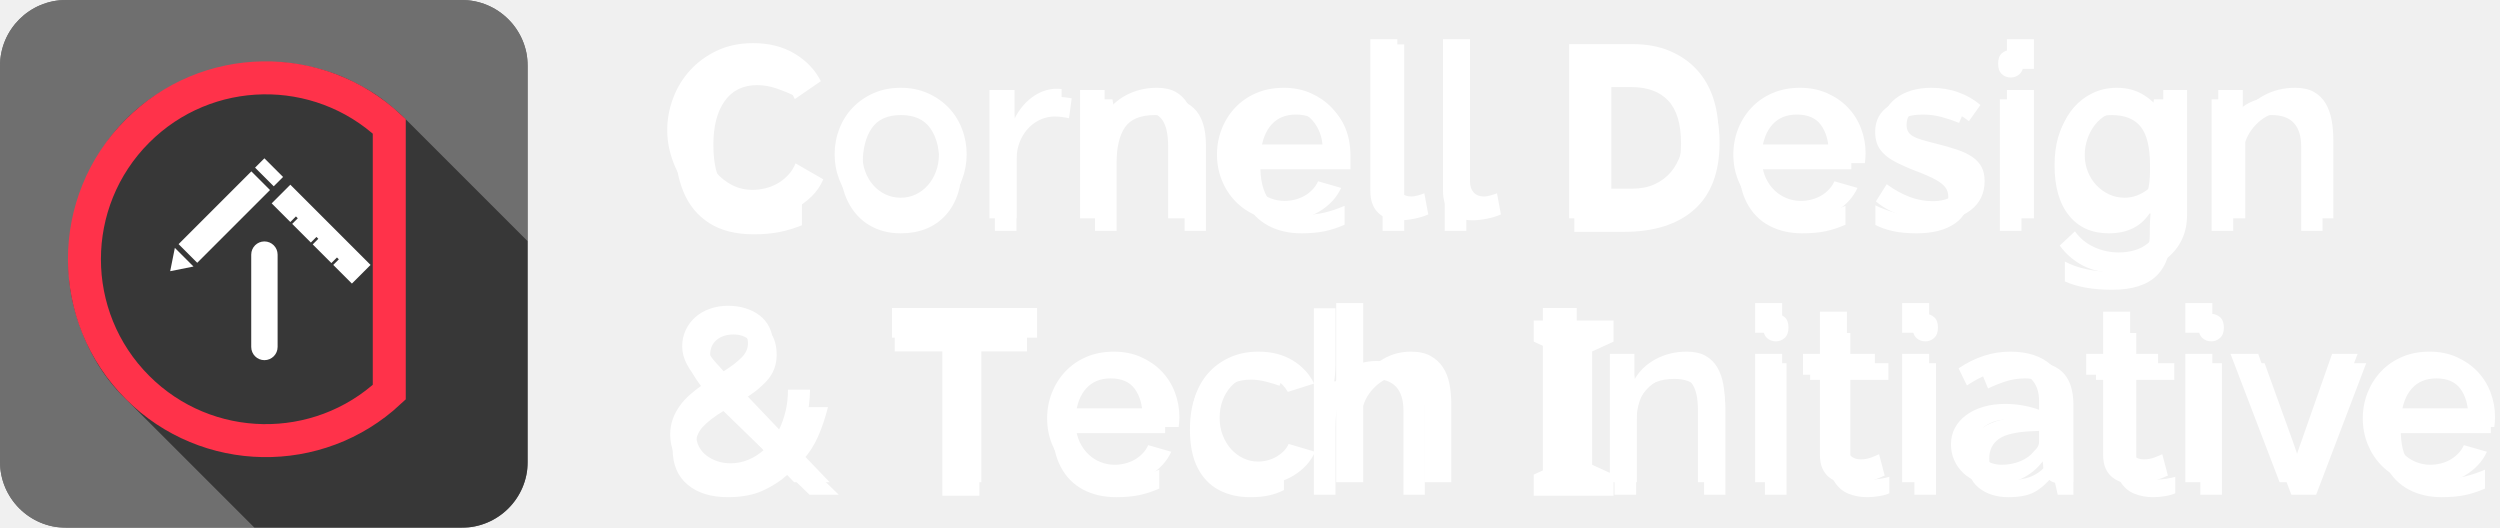
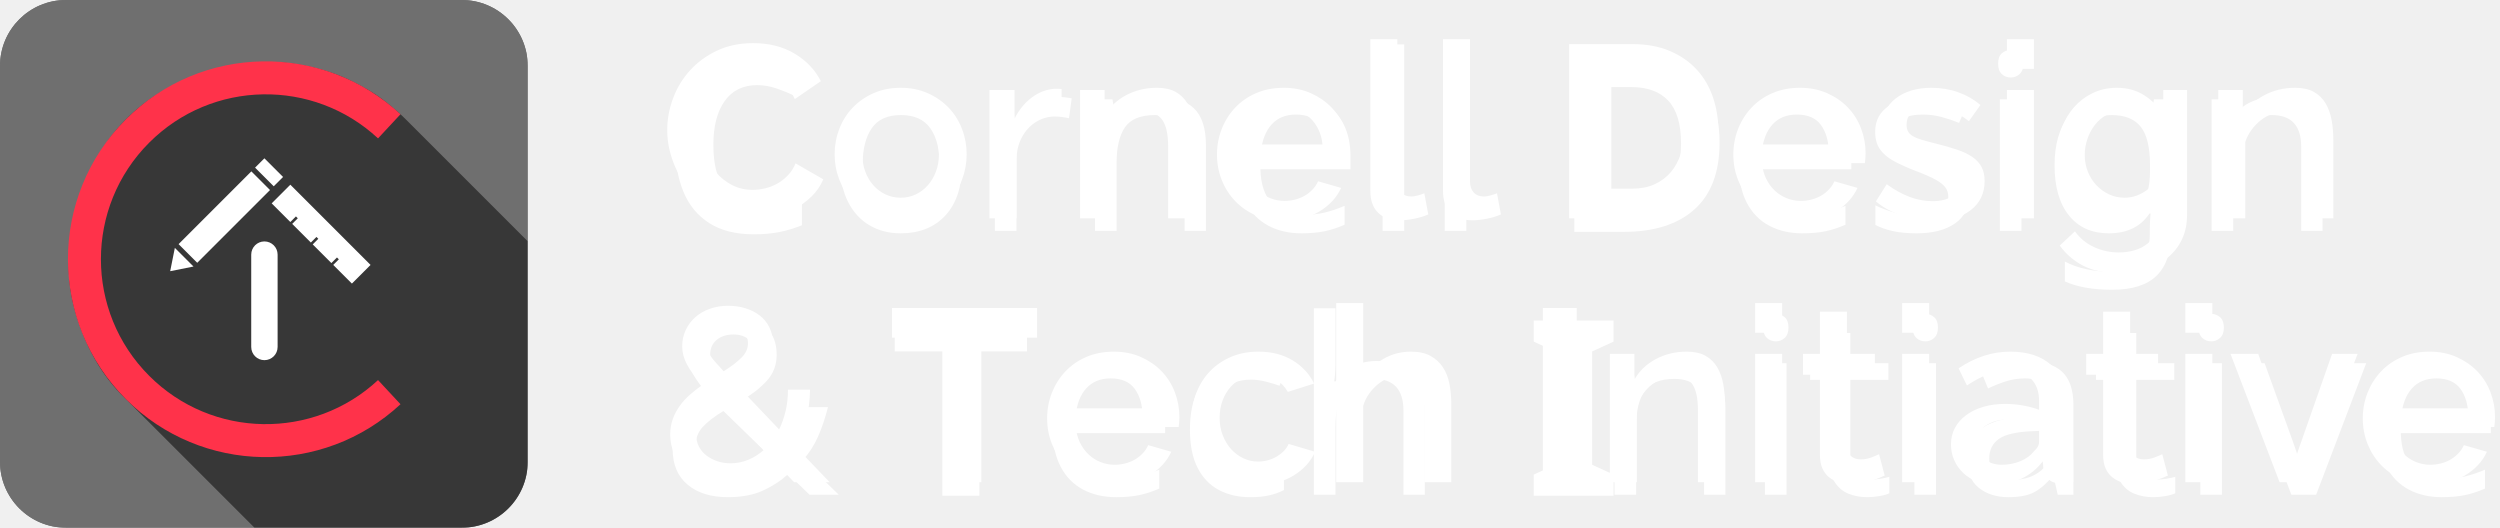
<svg xmlns="http://www.w3.org/2000/svg" xmlns:xlink="http://www.w3.org/1999/xlink" width="3790px" height="800px" viewBox="0 0 3790 800" version="1.1">
  <defs>
    <rect id="path-1" x="0" y="0" width="800" height="800" rx="100" />
  </defs>
  <g id="Wordmark-Light-Text-No-Padding" stroke="none" stroke-width="1" fill="none" fill-rule="evenodd">
    <g id="Logo-Text---Light" transform="translate(1000, 0)" fill="#FFFFFF">
      <text id="Text-Label" font-family="Raleway-Bold, Raleway" font-size="372" font-weight="bold" line-spacing="400" letter-spacing="-1.782">
        <tspan x="1.86" y="351.487">C</tspan>
        <tspan x="253.41" y="350" font-family="Raleway-SemiBold, Raleway" font-weight="500" letter-spacing="-1.842">ornell </tspan>
        <tspan x="1353.168" y="351.487" letter-spacing="-1.842">D</tspan>
        <tspan x="1615.818" y="350" font-family="Raleway-SemiBold, Raleway" font-weight="500" letter-spacing="-1.842">esign</tspan>
        <tspan x="0" y="750" font-family="Raleway-SemiBold, Raleway" font-weight="500" letter-spacing="-1.842">&amp; </tspan>
        <tspan x="348.972" y="751.487" letter-spacing="-1.842">T</tspan>
        <tspan x="575.538" y="750" font-family="Raleway-SemiBold, Raleway" font-weight="500" letter-spacing="-1.842">ech </tspan>
        <tspan x="1313.287" y="751.487" letter-spacing="-1.842">I</tspan>
        <tspan x="1415.977" y="750" font-family="Raleway-SemiBold, Raleway" font-weight="500" letter-spacing="-1.842">nitiative</tspan>
      </text>
      <path d="M11.532,197.08 C11.532,180.96 14.446,165.026 20.274,149.278 C26.102,133.53 34.596,119.456 45.756,107.056 C56.916,94.656 70.556,84.612 86.676,76.924 C102.796,69.236 121.148,65.392 141.732,65.392 C166.036,65.392 187.054,70.724 204.786,81.388 C222.518,92.052 235.724,105.94 244.404,123.052 L204.972,150.208 C201.5,142.768 197.284,136.506 192.324,131.422 C187.364,126.338 182.032,122.308 176.328,119.332 C170.624,116.356 164.672,114.186 158.472,112.822 C152.272,111.458 146.196,110.776 140.244,110.776 C127.348,110.776 116.126,113.38 106.578,118.588 C97.03,123.796 89.094,130.554 82.77,138.862 C76.446,147.17 71.672,156.594 68.448,167.134 C65.224,177.674 63.612,188.152 63.612,198.568 C63.612,210.224 65.472,221.446 69.192,232.234 C72.912,243.022 78.182,252.508 85.002,260.692 C91.822,268.876 100.006,275.448 109.554,280.408 C119.102,285.368 129.58,287.848 140.988,287.848 C146.94,287.848 153.14,287.104 159.588,285.616 C166.036,284.128 172.174,281.772 178.002,278.548 C183.83,275.324 189.224,271.17 194.184,266.086 C199.144,261.002 203.112,254.864 206.088,247.672 L248.124,271.852 C243.908,281.772 237.894,290.514 230.082,298.078 C222.27,305.642 213.466,312.028 203.67,317.236 C193.874,322.444 183.396,326.412 172.236,329.14 C161.076,331.868 150.164,333.232 139.5,333.232 C120.652,333.232 103.416,329.264 87.792,321.328 C72.168,313.392 58.714,303.038 47.43,290.266 C36.146,277.494 27.342,262.986 21.018,246.742 C14.694,230.498 11.532,213.944 11.532,197.08 Z M365.382,334.72 C350.005,334.72 336.18,331.992 323.904,326.536 C311.627,321.08 301.15,313.764 292.469,304.588 C283.789,295.412 277.094,284.686 272.382,272.41 C267.669,260.134 265.313,247.3 265.313,233.908 C265.313,220.516 267.669,207.682 272.382,195.406 C277.094,183.13 283.851,172.404 292.656,163.228 C301.46,154.052 311.999,146.736 324.276,141.28 C336.552,135.824 350.253,133.096 365.382,133.096 C380.51,133.096 394.211,135.824 406.488,141.28 C418.764,146.736 429.303,154.052 438.108,163.228 C446.912,172.404 453.669,183.13 458.382,195.406 C463.094,207.682 465.45,220.516 465.45,233.908 C465.45,247.3 463.094,260.134 458.382,272.41 C453.669,284.686 446.912,295.412 438.108,304.588 C429.303,313.764 418.764,321.08 406.488,326.536 C394.211,331.992 380.51,334.72 365.382,334.72 Z M307.349,234.28 C307.349,243.704 308.837,252.384 311.813,260.32 C314.79,268.256 318.881,275.138 324.089,280.966 C329.298,286.794 335.435,291.382 342.503,294.73 C349.572,298.078 357.197,299.752 365.382,299.752 C373.566,299.752 381.191,298.078 388.26,294.73 C395.328,291.382 401.465,286.732 406.673,280.78 C411.882,274.828 415.973,267.884 418.95,259.948 C421.926,252.012 423.413,243.332 423.413,233.908 C423.413,224.732 421.926,216.114 418.95,208.054 C415.973,199.994 411.882,192.988 406.673,187.036 C401.465,181.084 395.328,176.434 388.26,173.086 C381.191,169.738 373.566,168.064 365.382,168.064 C357.445,168.064 349.944,169.8 342.875,173.272 C335.807,176.744 329.67,181.456 324.462,187.408 C319.253,193.36 315.1,200.366 312,208.426 C308.899,216.486 307.349,225.104 307.349,234.28 Z M609.432,171.784 C593.56,172.28 579.486,175.938 567.21,182.758 C554.934,189.578 546.192,199.312 540.984,211.96 L540.984,331 L500.064,331 L500.064,136.444 L538.008,136.444 L538.008,179.968 C544.704,166.576 553.446,155.85 564.234,147.79 C575.022,139.73 586.616,135.328 599.016,134.584 L605.154,134.584 C606.766,134.584 608.192,134.708 609.432,134.956 L609.432,171.784 Z M811.818,331 L770.898,331 L770.898,222.004 C770.898,203.652 767.984,190.322 762.156,182.014 C756.328,173.706 747.71,169.552 736.302,169.552 C730.35,169.552 724.398,170.668 718.446,172.9 C712.494,175.132 706.914,178.294 701.706,182.386 C696.498,186.478 691.848,191.314 687.756,196.894 C683.664,202.474 680.502,208.612 678.27,215.308 L678.27,331 L637.35,331 L637.35,136.444 L674.55,136.444 L674.55,175.504 C681.99,162.36 692.778,152.006 706.914,144.442 C721.05,136.878 736.674,133.096 753.786,133.096 C765.442,133.096 774.99,135.204 782.43,139.42 C789.87,143.636 795.76,149.402 800.1,156.718 C804.44,164.034 807.478,172.466 809.214,182.014 C810.95,191.562 811.818,201.668 811.818,212.332 L811.818,331 Z M945.756,334.72 C930.628,334.72 916.864,332.054 904.464,326.722 C892.064,321.39 881.462,314.136 872.658,304.96 C863.854,295.784 857.034,285.12 852.198,272.968 C847.362,260.816 844.944,247.92 844.944,234.28 C844.944,220.64 847.362,207.682 852.198,195.406 C857.034,183.13 863.854,172.342 872.658,163.042 C881.462,153.742 892.064,146.426 904.464,141.094 C916.864,135.762 930.752,133.096 946.128,133.096 C961.256,133.096 974.958,135.824 987.234,141.28 C999.51,146.736 1009.988,153.99 1018.668,163.042 C1027.348,172.094 1033.982,182.634 1038.57,194.662 C1043.158,206.69 1045.452,219.276 1045.452,232.42 C1045.452,235.396 1045.328,238.186 1045.08,240.79 C1044.832,243.394 1044.584,245.564 1044.336,247.3 L888.468,247.3 C889.212,255.98 891.258,263.792 894.606,270.736 C897.954,277.68 902.294,283.694 907.626,288.778 C912.958,293.862 919.034,297.768 925.854,300.496 C932.674,303.224 939.804,304.588 947.244,304.588 C952.7,304.588 958.094,303.906 963.426,302.542 C968.758,301.178 973.656,299.194 978.12,296.59 C982.584,293.986 986.552,290.824 990.024,287.104 C993.496,283.384 996.224,279.292 998.208,274.828 L1033.176,284.872 C1026.48,299.504 1015.382,311.47 999.882,320.77 C984.382,330.07 966.34,334.72 945.756,334.72 Z M1004.904,219.028 C1004.16,210.844 1002.114,203.28 998.766,196.336 C995.418,189.392 991.14,183.502 985.932,178.666 C980.724,173.83 974.648,170.048 967.704,167.32 C960.76,164.592 953.444,163.228 945.756,163.228 C938.068,163.228 930.814,164.592 923.994,167.32 C917.174,170.048 911.16,173.83 905.952,178.666 C900.744,183.502 896.528,189.392 893.304,196.336 C890.08,203.28 888.096,210.844 887.352,219.028 L1004.904,219.028 Z M1077.462,59.44 L1118.382,59.44 L1118.382,274.828 C1118.382,282.02 1120.242,287.662 1123.962,291.754 C1127.682,295.846 1132.89,297.892 1139.586,297.892 C1142.314,297.892 1145.476,297.396 1149.072,296.404 C1152.668,295.412 1156.078,294.296 1159.302,293.056 L1165.254,325.048 C1159.302,327.776 1152.234,329.946 1144.05,331.558 C1135.866,333.17 1128.55,333.976 1122.102,333.976 C1107.966,333.976 1096.992,330.132 1089.18,322.444 C1081.368,314.756 1077.462,303.844 1077.462,289.708 L1077.462,59.44 Z M1187.592,59.44 L1228.512,59.44 L1228.512,274.828 C1228.512,282.02 1230.372,287.662 1234.092,291.754 C1237.812,295.846 1243.02,297.892 1249.716,297.892 C1252.444,297.892 1255.606,297.396 1259.202,296.404 C1262.798,295.412 1266.208,294.296 1269.432,293.056 L1275.384,325.048 C1269.432,327.776 1262.364,329.946 1254.18,331.558 C1245.996,333.17 1238.68,333.976 1232.232,333.976 C1218.096,333.976 1207.122,330.132 1199.31,322.444 C1191.498,314.756 1187.592,303.844 1187.592,289.708 L1187.592,59.44 Z M1378.836,331 L1378.836,66.88 L1474.812,66.88 C1496.388,66.88 1515.298,70.352 1531.542,77.296 C1547.786,84.24 1561.364,93.664 1572.276,105.568 C1583.188,117.472 1591.372,131.422 1596.828,147.418 C1602.284,163.414 1605.012,180.464 1605.012,198.568 C1605.012,218.656 1601.974,236.822 1595.898,253.066 C1589.822,269.31 1581.08,283.198 1569.672,294.73 C1558.264,306.262 1544.562,315.19 1528.566,321.514 C1512.57,327.838 1494.652,331 1474.812,331 L1378.836,331 Z M1553.304,198.568 C1553.304,185.92 1551.568,174.264 1548.096,163.6 C1544.624,152.936 1539.54,143.76 1532.844,136.072 C1526.148,128.384 1517.902,122.432 1508.106,118.216 C1498.31,114 1487.212,111.892 1474.812,111.892 L1430.172,111.892 L1430.172,285.988 L1474.812,285.988 C1487.46,285.988 1498.682,283.756 1508.478,279.292 C1518.274,274.828 1526.458,268.69 1533.03,260.878 C1539.602,253.066 1544.624,243.828 1548.096,233.164 C1551.568,222.5 1553.304,210.968 1553.304,198.568 Z M1728.534,334.72 C1713.406,334.72 1699.642,332.054 1687.242,326.722 C1674.842,321.39 1664.24,314.136 1655.436,304.96 C1646.632,295.784 1639.812,285.12 1634.976,272.968 C1630.14,260.816 1627.722,247.92 1627.722,234.28 C1627.722,220.64 1630.14,207.682 1634.976,195.406 C1639.812,183.13 1646.632,172.342 1655.436,163.042 C1664.24,153.742 1674.842,146.426 1687.242,141.094 C1699.642,135.762 1713.53,133.096 1728.906,133.096 C1744.034,133.096 1757.736,135.824 1770.012,141.28 C1782.288,146.736 1792.766,153.99 1801.446,163.042 C1810.126,172.094 1816.76,182.634 1821.348,194.662 C1825.936,206.69 1828.23,219.276 1828.23,232.42 C1828.23,235.396 1828.106,238.186 1827.858,240.79 C1827.61,243.394 1827.362,245.564 1827.114,247.3 L1671.246,247.3 C1671.99,255.98 1674.036,263.792 1677.384,270.736 C1680.732,277.68 1685.072,283.694 1690.404,288.778 C1695.736,293.862 1701.812,297.768 1708.632,300.496 C1715.452,303.224 1722.582,304.588 1730.022,304.588 C1735.478,304.588 1740.872,303.906 1746.204,302.542 C1751.536,301.178 1756.434,299.194 1760.898,296.59 C1765.362,293.986 1769.33,290.824 1772.802,287.104 C1776.274,283.384 1779.002,279.292 1780.986,274.828 L1815.954,284.872 C1809.258,299.504 1798.16,311.47 1782.66,320.77 C1767.16,330.07 1749.118,334.72 1728.534,334.72 Z M1787.682,219.028 C1786.938,210.844 1784.892,203.28 1781.544,196.336 C1778.196,189.392 1773.918,183.502 1768.71,178.666 C1763.502,173.83 1757.426,170.048 1750.482,167.32 C1743.538,164.592 1736.222,163.228 1728.534,163.228 C1720.846,163.228 1713.592,164.592 1706.772,167.32 C1699.952,170.048 1693.938,173.83 1688.73,178.666 C1683.522,183.502 1679.306,189.392 1676.082,196.336 C1672.858,203.28 1670.874,210.844 1670.13,219.028 L1787.682,219.028 Z M1930.548,334.72 C1914.924,334.72 1899.362,332.178 1883.862,327.094 C1868.362,322.01 1855.032,314.756 1843.872,305.332 L1860.24,279.292 C1871.896,287.724 1883.428,294.11 1894.836,298.45 C1906.244,302.79 1917.9,304.96 1929.804,304.96 C1941.956,304.96 1951.566,302.604 1958.634,297.892 C1965.702,293.18 1969.236,286.484 1969.236,277.804 C1969.236,269.62 1965.268,263.668 1957.332,259.948 C1949.396,256.228 1936.996,252.136 1920.132,247.672 C1907.98,244.448 1897.564,241.348 1888.884,238.372 C1880.204,235.396 1873.136,231.924 1867.68,227.956 C1862.224,223.988 1858.256,219.4 1855.776,214.192 C1853.296,208.984 1852.056,202.66 1852.056,195.22 C1852.056,185.3 1853.978,176.496 1857.822,168.808 C1861.666,161.12 1866.998,154.61 1873.818,149.278 C1880.638,143.946 1888.636,139.916 1897.812,137.188 C1906.988,134.46 1916.908,133.096 1927.572,133.096 C1942.204,133.096 1955.844,135.328 1968.492,139.792 C1981.14,144.256 1992.424,150.704 2002.344,159.136 L1984.86,183.688 C1966.756,169.304 1947.536,162.112 1927.2,162.112 C1916.784,162.112 1908.042,164.282 1900.974,168.622 C1893.906,172.962 1890.372,179.844 1890.372,189.268 C1890.372,193.236 1891.116,196.584 1892.604,199.312 C1894.092,202.04 1896.51,204.396 1899.858,206.38 C1903.206,208.364 1907.546,210.162 1912.878,211.774 C1918.21,213.386 1924.844,215.184 1932.78,217.168 C1945.924,220.392 1957.27,223.616 1966.818,226.84 C1976.366,230.064 1984.24,233.846 1990.44,238.186 C1996.64,242.526 2001.228,247.61 2004.204,253.438 C2007.18,259.266 2008.668,266.272 2008.668,274.456 C2008.668,293.056 2001.662,307.75 1987.65,318.538 C1973.638,329.326 1954.604,334.72 1930.548,334.72 Z M2042.538,331 L2042.538,136.444 L2083.458,136.444 L2083.458,331 L2042.538,331 Z M2042.538,104.452 L2042.538,59.44 L2083.458,59.44 L2083.458,104.452 L2042.538,104.452 Z M2207.724,332.86 C2194.58,332.86 2182.552,330.194 2171.64,324.862 C2160.728,319.53 2151.366,312.276 2143.554,303.1 C2135.742,293.924 2129.666,283.384 2125.326,271.48 C2120.986,259.576 2118.816,247.052 2118.816,233.908 C2118.816,220.02 2121.048,206.938 2125.512,194.662 C2129.976,182.386 2136.176,171.722 2144.112,162.67 C2152.048,153.618 2161.534,146.426 2172.57,141.094 C2183.606,135.762 2195.82,133.096 2209.212,133.096 C2224.836,133.096 2238.538,136.816 2250.318,144.256 C2262.098,151.696 2271.832,161.368 2279.52,173.272 L2279.52,136.444 L2315.604,136.444 L2315.604,325.42 C2315.604,339.556 2313,352.08 2307.792,362.992 C2302.584,373.904 2295.33,383.142 2286.03,390.706 C2276.73,398.27 2265.756,404.036 2253.108,408.004 C2240.46,411.972 2226.82,413.956 2212.188,413.956 C2190.612,413.956 2172.694,410.298 2158.434,402.982 C2144.174,395.666 2132.208,385.436 2122.536,372.292 L2145.6,350.716 C2153.04,361.132 2162.65,369.068 2174.43,374.524 C2186.21,379.98 2198.796,382.708 2212.188,382.708 C2220.62,382.708 2228.618,381.592 2236.182,379.36 C2243.746,377.128 2250.38,373.656 2256.084,368.944 C2261.788,364.232 2266.314,358.28 2269.662,351.088 C2273.01,343.896 2274.684,335.34 2274.684,325.42 L2274.684,295.66 C2267.74,307.564 2258.192,316.74 2246.04,323.188 C2233.888,329.636 2221.116,332.86 2207.724,332.86 Z M2221.116,299.752 C2227.316,299.752 2233.268,298.698 2238.972,296.59 C2244.676,294.482 2249.946,291.63 2254.782,288.034 C2259.618,284.438 2263.772,280.346 2267.244,275.758 C2270.716,271.17 2273.196,266.272 2274.684,261.064 L2274.684,210.1 C2272.204,203.9 2268.98,198.258 2265.012,193.174 C2261.044,188.09 2256.518,183.688 2251.434,179.968 C2246.35,176.248 2240.956,173.334 2235.252,171.226 C2229.548,169.118 2223.844,168.064 2218.14,168.064 C2209.212,168.064 2201.214,169.986 2194.146,173.83 C2187.078,177.674 2181.064,182.758 2176.104,189.082 C2171.144,195.406 2167.3,202.536 2164.572,210.472 C2161.844,218.408 2160.48,226.592 2160.48,235.024 C2160.48,243.952 2162.03,252.322 2165.13,260.134 C2168.23,267.946 2172.508,274.766 2177.964,280.594 C2183.42,286.422 2189.806,291.072 2197.122,294.544 C2204.438,298.016 2212.436,299.752 2221.116,299.752 Z M2537.334,331 L2496.414,331 L2496.414,222.004 C2496.414,203.652 2493.501,190.322 2487.673,182.014 C2481.844,173.706 2473.227,169.552 2461.818,169.552 C2455.866,169.552 2449.915,170.668 2443.963,172.9 C2438.01,175.132 2432.431,178.294 2427.222,182.386 C2422.014,186.478 2417.365,191.314 2413.273,196.894 C2409.18,202.474 2406.019,208.612 2403.787,215.308 L2403.787,331 L2362.867,331 L2362.867,136.444 L2400.066,136.444 L2400.066,175.504 C2407.507,162.36 2418.294,152.006 2432.43,144.442 C2446.567,136.878 2462.19,133.096 2479.302,133.096 C2490.959,133.096 2500.506,135.204 2507.947,139.42 C2515.387,143.636 2521.276,149.402 2525.617,156.718 C2529.957,164.034 2532.994,172.466 2534.731,182.014 C2536.466,191.562 2537.334,201.668 2537.334,212.332 L2537.334,331 Z M203.856,731 L179.676,705.704 C168.764,715.128 156.798,722.32 143.778,727.28 C130.758,732.24 117.18,734.72 103.044,734.72 C90.148,734.72 78.368,732.736 67.704,728.768 C57.04,724.8 47.864,719.406 40.176,712.586 C32.488,705.766 26.536,697.706 22.32,688.406 C18.104,679.106 15.996,669.248 15.996,658.832 C15.996,650.4 17.298,642.588 19.902,635.396 C22.506,628.204 26.04,621.508 30.504,615.308 C34.968,609.108 40.176,603.404 46.128,598.196 C52.08,592.988 58.28,588.152 64.728,583.688 C59.024,577.488 54.25,571.784 50.406,566.576 C46.562,561.368 43.462,556.47 41.106,551.882 C38.75,547.294 37.014,542.83 35.898,538.49 C34.782,534.15 34.224,529.624 34.224,524.912 C34.224,515.984 36.022,507.738 39.618,500.174 C43.214,492.61 48.112,486.1 54.312,480.644 C60.512,475.188 67.89,470.972 76.446,467.996 C85.002,465.02 94.24,463.532 104.16,463.532 C113.088,463.532 121.644,464.772 129.828,467.252 C138.012,469.732 145.204,473.328 151.404,478.04 C157.604,482.752 162.502,488.642 166.098,495.71 C169.694,502.778 171.492,510.776 171.492,519.704 C171.492,527.144 170.19,533.964 167.586,540.164 C164.982,546.364 161.448,552.254 156.984,557.834 C152.52,563.414 147.25,568.746 141.174,573.83 C135.098,578.914 128.588,583.812 121.644,588.524 L181.164,651.02 C185.38,642.34 188.666,632.978 191.022,622.934 C193.378,612.89 194.556,602.164 194.556,590.756 L228.036,590.756 C227.788,607.62 225.68,623.182 221.712,637.442 C217.744,651.702 212.164,664.536 204.972,675.944 L257.796,731 L203.856,731 Z M107.508,702.356 C116.684,702.356 125.55,700.62 134.106,697.148 C142.662,693.676 150.536,688.716 157.728,682.268 L89.28,609.728 C79.112,616.92 70.928,624.484 64.728,632.42 C58.528,640.356 55.428,649.284 55.428,659.204 C55.428,665.652 56.792,671.542 59.52,676.874 C62.248,682.206 66.03,686.732 70.866,690.452 C75.702,694.172 81.22,697.086 87.42,699.194 C93.62,701.302 100.316,702.356 107.508,702.356 Z M71.796,523.796 C71.796,526.276 72.168,528.694 72.912,531.05 C73.656,533.406 74.958,536.072 76.818,539.048 C78.678,542.024 81.282,545.372 84.63,549.092 C87.978,552.812 92.132,557.4 97.092,562.856 C108.5,555.664 117.49,548.782 124.062,542.21 C130.634,535.638 133.92,528.384 133.92,520.448 C133.92,512.512 131.13,506.126 125.55,501.29 C119.97,496.454 112.84,494.036 104.16,494.036 C94.736,494.036 86.986,496.95 80.91,502.778 C74.834,508.606 71.796,515.612 71.796,523.796 Z M572.172,511.892 L487.728,511.892 L487.728,731 L436.764,731 L436.764,511.892 L352.32,511.892 L352.32,466.88 L572.172,466.88 L572.172,511.892 Z M688.254,734.72 C673.126,734.72 659.362,732.054 646.962,726.722 C634.562,721.39 623.96,714.136 615.156,704.96 C606.352,695.784 599.532,685.12 594.696,672.968 C589.86,660.816 587.442,647.92 587.442,634.28 C587.442,620.64 589.86,607.682 594.696,595.406 C599.532,583.13 606.352,572.342 615.156,563.042 C623.96,553.742 634.562,546.426 646.962,541.094 C659.362,535.762 673.25,533.096 688.626,533.096 C703.754,533.096 717.456,535.824 729.732,541.28 C742.008,546.736 752.486,553.99 761.166,563.042 C769.846,572.094 776.48,582.634 781.068,594.662 C785.656,606.69 787.95,619.276 787.95,632.42 C787.95,635.396 787.826,638.186 787.578,640.79 C787.33,643.394 787.082,645.564 786.834,647.3 L630.966,647.3 C631.71,655.98 633.756,663.792 637.104,670.736 C640.452,677.68 644.792,683.694 650.124,688.778 C655.456,693.862 661.532,697.768 668.352,700.496 C675.172,703.224 682.302,704.588 689.742,704.588 C695.198,704.588 700.592,703.906 705.924,702.542 C711.256,701.178 716.154,699.194 720.618,696.59 C725.082,693.986 729.05,690.824 732.522,687.104 C735.994,683.384 738.722,679.292 740.706,674.828 L775.674,684.872 C768.978,699.504 757.88,711.47 742.38,720.77 C726.88,730.07 708.838,734.72 688.254,734.72 Z M747.402,619.028 C746.658,610.844 744.612,603.28 741.264,596.336 C737.916,589.392 733.638,583.502 728.43,578.666 C723.222,573.83 717.146,570.048 710.202,567.32 C703.258,564.592 695.942,563.228 688.254,563.228 C680.566,563.228 673.312,564.592 666.492,567.32 C659.672,570.048 653.658,573.83 648.45,578.666 C643.242,583.502 639.026,589.392 635.802,596.336 C632.578,603.28 630.594,610.844 629.85,619.028 L747.402,619.028 Z M806.94,633.536 C806.94,619.896 809.296,607 814.008,594.848 C818.72,582.696 825.478,572.032 834.282,562.856 C843.086,553.68 853.688,546.426 866.088,541.094 C878.488,535.762 892.376,533.096 907.752,533.096 C927.84,533.096 945.138,537.498 959.646,546.302 C974.154,555.106 985.004,566.824 992.196,581.456 L952.392,594.104 C947.68,585.92 941.356,579.534 933.42,574.946 C925.484,570.358 916.68,568.064 907.008,568.064 C898.824,568.064 891.198,569.676 884.13,572.9 C877.062,576.124 870.924,580.65 865.716,586.478 C860.508,592.306 856.416,599.188 853.44,607.124 C850.464,615.06 848.976,623.864 848.976,633.536 C848.976,642.96 850.526,651.702 853.626,659.762 C856.726,667.822 860.942,674.828 866.274,680.78 C871.606,686.732 877.806,691.382 884.874,694.73 C891.942,698.078 899.444,699.752 907.38,699.752 C912.34,699.752 917.3,699.07 922.26,697.706 C927.22,696.342 931.746,694.42 935.838,691.94 C939.93,689.46 943.526,686.608 946.626,683.384 C949.726,680.16 952.02,676.688 953.508,672.968 L993.684,684.872 C987.236,699.504 976.448,711.47 961.32,720.77 C946.192,730.07 928.336,734.72 907.752,734.72 C892.624,734.72 878.86,731.992 866.46,726.536 C854.06,721.08 843.458,713.702 834.654,704.402 C825.85,695.102 819.03,684.376 814.194,672.224 C809.358,660.072 806.94,647.176 806.94,633.536 Z M1200.162,731 L1159.242,731 L1159.242,622.004 C1159.242,604.148 1156.08,590.942 1149.756,582.386 C1143.432,573.83 1134.318,569.552 1122.414,569.552 C1116.71,569.552 1111.006,570.668 1105.302,572.9 C1099.598,575.132 1094.204,578.294 1089.12,582.386 C1084.036,586.478 1079.51,591.314 1075.542,596.894 C1071.574,602.474 1068.598,608.612 1066.614,615.308 L1066.614,731 L1025.694,731 L1025.694,459.44 L1066.614,459.44 L1066.614,575.504 C1074.054,562.112 1084.16,551.696 1096.932,544.256 C1109.704,536.816 1123.654,533.096 1138.782,533.096 C1150.934,533.096 1160.916,535.266 1168.728,539.606 C1176.54,543.946 1182.802,549.712 1187.514,556.904 C1192.226,564.096 1195.512,572.466 1197.372,582.014 C1199.232,591.562 1200.162,601.668 1200.162,612.332 L1200.162,731 Z M1338.955,731 L1338.955,466.88 L1390.291,466.88 L1390.291,731 L1338.955,731 Z M1614.997,731 L1574.077,731 L1574.077,622.004 C1574.077,603.652 1571.163,590.322 1565.335,582.014 C1559.507,573.706 1550.889,569.552 1539.481,569.552 C1533.529,569.552 1527.577,570.668 1521.625,572.9 C1515.673,575.132 1510.093,578.294 1504.885,582.386 C1499.677,586.478 1495.027,591.314 1490.935,596.894 C1486.843,602.474 1483.681,608.612 1481.449,615.308 L1481.449,731 L1440.529,731 L1440.529,536.444 L1477.729,536.444 L1477.729,575.504 C1485.169,562.36 1495.957,552.006 1510.093,544.442 C1524.229,536.878 1539.853,533.096 1556.965,533.096 C1568.621,533.096 1578.169,535.204 1585.609,539.42 C1593.049,543.636 1598.939,549.402 1603.279,556.718 C1607.619,564.034 1610.657,572.466 1612.393,582.014 C1614.129,591.562 1614.997,601.668 1614.997,612.332 L1614.997,731 Z M1660.771,731 L1660.771,536.444 L1701.691,536.444 L1701.691,731 L1660.771,731 Z M1660.771,504.452 L1660.771,459.44 L1701.691,459.44 L1701.691,504.452 L1660.771,504.452 Z M1857.205,720.956 C1851.997,723.436 1844.805,726.226 1835.629,729.326 C1826.453,732.426 1816.657,733.976 1806.241,733.976 C1799.793,733.976 1793.717,733.108 1788.013,731.372 C1782.309,729.636 1777.287,727.032 1772.947,723.56 C1768.607,720.088 1765.197,715.562 1762.717,709.982 C1760.237,704.402 1758.997,697.644 1758.997,689.708 L1758.997,568.064 L1733.329,568.064 L1733.329,536.444 L1758.997,536.444 L1758.997,472.46 L1799.917,472.46 L1799.917,536.444 L1842.325,536.444 L1842.325,568.064 L1799.917,568.064 L1799.917,676.688 C1800.413,683.632 1802.583,688.654 1806.427,691.754 C1810.271,694.854 1815.045,696.404 1820.749,696.404 C1826.453,696.404 1831.909,695.412 1837.117,693.428 C1842.325,691.444 1846.169,689.832 1848.649,688.592 L1857.205,720.956 Z M1883.635,731 L1883.635,536.444 L1924.555,536.444 L1924.555,731 L1883.635,731 Z M1883.635,504.452 L1883.635,459.44 L1924.555,459.44 L1924.555,504.452 L1883.635,504.452 Z M2023.525,734.72 C2014.101,734.72 2005.359,733.17 1997.299,730.07 C1989.239,726.97 1982.295,722.692 1976.467,717.236 C1970.639,711.78 1966.051,705.332 1962.703,697.892 C1959.355,690.452 1957.681,682.392 1957.681,673.712 C1957.681,664.536 1959.665,656.228 1963.633,648.788 C1967.601,641.348 1973.243,634.9 1980.559,629.444 C1987.875,623.988 1996.555,619.772 2006.599,616.796 C2016.643,613.82 2027.741,612.332 2039.893,612.332 C2049.069,612.332 2058.121,613.138 2067.049,614.75 C2075.977,616.362 2084.037,618.532 2091.229,621.26 L2091.229,607.868 C2091.229,593.484 2087.137,582.262 2078.953,574.202 C2070.769,566.142 2058.989,562.112 2043.613,562.112 C2033.197,562.112 2022.967,564.034 2012.923,567.878 C2002.879,571.722 1992.525,577.24 1981.861,584.432 L1969.213,558.392 C1994.261,541.528 2020.301,533.096 2047.333,533.096 C2074.117,533.096 2094.949,539.916 2109.829,553.556 C2124.709,567.196 2132.149,586.788 2132.149,612.332 L2132.149,682.64 C2132.149,691.32 2135.745,695.784 2142.937,696.032 L2142.937,731 C2138.969,731.744 2135.559,732.24 2132.707,732.488 C2129.855,732.736 2127.065,732.86 2124.337,732.86 C2116.401,732.86 2110.263,730.876 2105.923,726.908 C2101.583,722.94 2098.917,717.856 2097.925,711.656 L2096.809,699.38 C2088.129,710.788 2077.403,719.53 2064.631,725.606 C2051.859,731.682 2038.157,734.72 2023.525,734.72 Z M2034.685,704.588 C2044.605,704.588 2053.967,702.79 2062.771,699.194 C2071.575,695.598 2078.457,690.576 2083.417,684.128 C2088.625,679.664 2091.229,674.952 2091.229,669.992 L2091.229,644.324 C2084.285,641.596 2076.907,639.488 2069.095,638 C2061.283,636.512 2053.657,635.768 2046.217,635.768 C2031.585,635.768 2019.619,638.93 2010.319,645.254 C2001.019,651.578 1996.369,659.948 1996.369,670.364 C1996.369,680.036 1999.965,688.158 2007.157,694.73 C2014.349,701.302 2023.525,704.588 2034.685,704.588 Z M2286.547,720.956 C2281.339,723.436 2274.147,726.226 2264.971,729.326 C2255.795,732.426 2245.999,733.976 2235.583,733.976 C2229.135,733.976 2223.059,733.108 2217.355,731.372 C2211.651,729.636 2206.629,727.032 2202.289,723.56 C2197.949,720.088 2194.539,715.562 2192.059,709.982 C2189.579,704.402 2188.339,697.644 2188.339,689.708 L2188.339,568.064 L2162.671,568.064 L2162.671,536.444 L2188.339,536.444 L2188.339,472.46 L2229.259,472.46 L2229.259,536.444 L2271.667,536.444 L2271.667,568.064 L2229.259,568.064 L2229.259,676.688 C2229.755,683.632 2231.925,688.654 2235.769,691.754 C2239.613,694.854 2244.387,696.404 2250.091,696.404 C2255.795,696.404 2261.251,695.412 2266.459,693.428 C2271.667,691.444 2275.511,689.832 2277.991,688.592 L2286.547,720.956 Z M2312.977,731 L2312.977,536.444 L2353.897,536.444 L2353.897,731 L2312.977,731 Z M2312.977,504.452 L2312.977,459.44 L2353.897,459.44 L2353.897,504.452 L2312.977,504.452 Z M2455.843,731 L2381.443,536.444 L2423.479,536.444 L2479.279,696.404 L2535.451,536.444 L2574.139,536.444 L2499.739,731 L2455.843,731 Z M2682.781,734.72 C2667.653,734.72 2653.889,732.054 2641.489,726.722 C2629.089,721.39 2618.487,714.136 2609.683,704.96 C2600.879,695.784 2594.059,685.12 2589.223,672.968 C2584.387,660.816 2581.969,647.92 2581.969,634.28 C2581.969,620.64 2584.387,607.682 2589.223,595.406 C2594.059,583.13 2600.879,572.342 2609.683,563.042 C2618.487,553.742 2629.089,546.426 2641.489,541.094 C2653.889,535.762 2667.777,533.096 2683.153,533.096 C2698.281,533.096 2711.983,535.824 2724.259,541.28 C2736.535,546.736 2747.013,553.99 2755.693,563.042 C2764.373,572.094 2771.007,582.634 2775.595,594.662 C2780.183,606.69 2782.477,619.276 2782.477,632.42 C2782.477,635.396 2782.353,638.186 2782.105,640.79 C2781.857,643.394 2781.609,645.564 2781.361,647.3 L2625.493,647.3 C2626.237,655.98 2628.283,663.792 2631.631,670.736 C2634.979,677.68 2639.319,683.694 2644.651,688.778 C2649.983,693.862 2656.059,697.768 2662.879,700.496 C2669.699,703.224 2676.829,704.588 2684.269,704.588 C2689.725,704.588 2695.119,703.906 2700.451,702.542 C2705.783,701.178 2710.681,699.194 2715.145,696.59 C2719.609,693.986 2723.577,690.824 2727.049,687.104 C2730.521,683.384 2733.249,679.292 2735.233,674.828 L2770.201,684.872 C2763.505,699.504 2752.407,711.47 2736.907,720.77 C2721.407,730.07 2703.365,734.72 2682.781,734.72 Z M2741.929,619.028 C2741.185,610.844 2739.139,603.28 2735.791,596.336 C2732.443,589.392 2728.165,583.502 2722.957,578.666 C2717.749,573.83 2711.673,570.048 2704.729,567.32 C2697.785,564.592 2690.469,563.228 2682.781,563.228 C2675.093,563.228 2667.839,564.592 2661.019,567.32 C2654.199,570.048 2648.185,573.83 2642.977,578.666 C2637.769,583.502 2633.553,589.392 2630.329,596.336 C2627.105,603.28 2625.121,610.844 2624.377,619.028 L2741.929,619.028 Z" id="Outlines" fill-rule="evenodd" />
    </g>
    <g id="Icon-Rounded">
      <mask id="mask-2" fill="white">
        <use xlink:href="#path-1" />
      </mask>
      <use id="Mask" fill="#6F6F6F" fill-rule="evenodd" xlink:href="#path-1" />
      <g id="Icon" mask="url(#mask-2)">
        <rect id="Base" fill="#6F6F6F" fill-rule="evenodd" x="0" y="0" width="800" height="800" />
        <g id="Glyph-Shadow">
          <path d="M363.653,187.929 L625.096,187.929 L932.166,494.999 L639.236,787.929 L362.612,787.929 C312.074,789.012 261.016,774.697 209.436,744.985 C132.066,700.418 64.209,594.694 63.671,488.641 C63.166,389.055 120.009,294.657 187.729,245.714 C211.694,228.394 238.703,212.812 270.272,203.025 C282.715,199.167 300.161,193.311 324.05,190.604 C339.976,188.799 353.176,187.907 363.653,187.929 Z" id="Shadow" fill="#373737" fill-rule="evenodd" transform="translate(497.9169, 487.9571) rotate(45) translate(-497.9169, -487.9571) " />
          <g id="Glyph-Light">
            <path d="M505.196,401.622 L513.681,393.137 L510.853,390.309 L502.368,398.794 L474.083,370.51 L482.569,362.024 L479.74,359.196 L471.255,367.681 L442.971,339.397 L451.456,330.912 L448.627,328.083 L440.142,336.569 L411.858,308.284 L440.142,280 L561.765,401.622 L533.48,429.907 L505.196,401.622 Z M414.978,282.426 L386.693,254.142 L400.836,240 L429.12,268.284 L414.978,282.426 Z M409.321,288.083 L299.012,398.392 L270.728,370.108 L381.037,259.799 L409.321,288.083 Z M400.858,366 C411.904,366 420.858,374.954 420.858,386 L420.858,526 C420.858,537.046 411.904,546 400.858,546 C389.812,546 380.858,537.046 380.858,526 L380.858,386 C380.858,374.954 389.812,366 400.858,366 Z M258,411.12 L265.071,375.765 L293.355,404.049 L258,411.12 Z" id="Arrow" fill="#FFFFFF" fill-rule="evenodd" />
-             <path d="M392.829,118.185 C245.663,123.535 128,244.527 128,393 C128,544.878 251.122,668 403,668 C551.473,668 672.465,550.337 677.815,403.171 L392.829,118.185 Z" id="Arc" stroke="#FF324A" stroke-width="50" transform="translate(403, 393) rotate(45) translate(-403, -393) " />
+             <path d="M392.829,118.185 C245.663,123.535 128,244.527 128,393 C128,544.878 251.122,668 403,668 C551.473,668 672.465,550.337 677.815,403.171 M392.829,118.185 Z" id="Arc" stroke="#FF324A" stroke-width="50" transform="translate(403, 393) rotate(45) translate(-403, -393) " />
          </g>
        </g>
      </g>
    </g>
  </g>
</svg>
